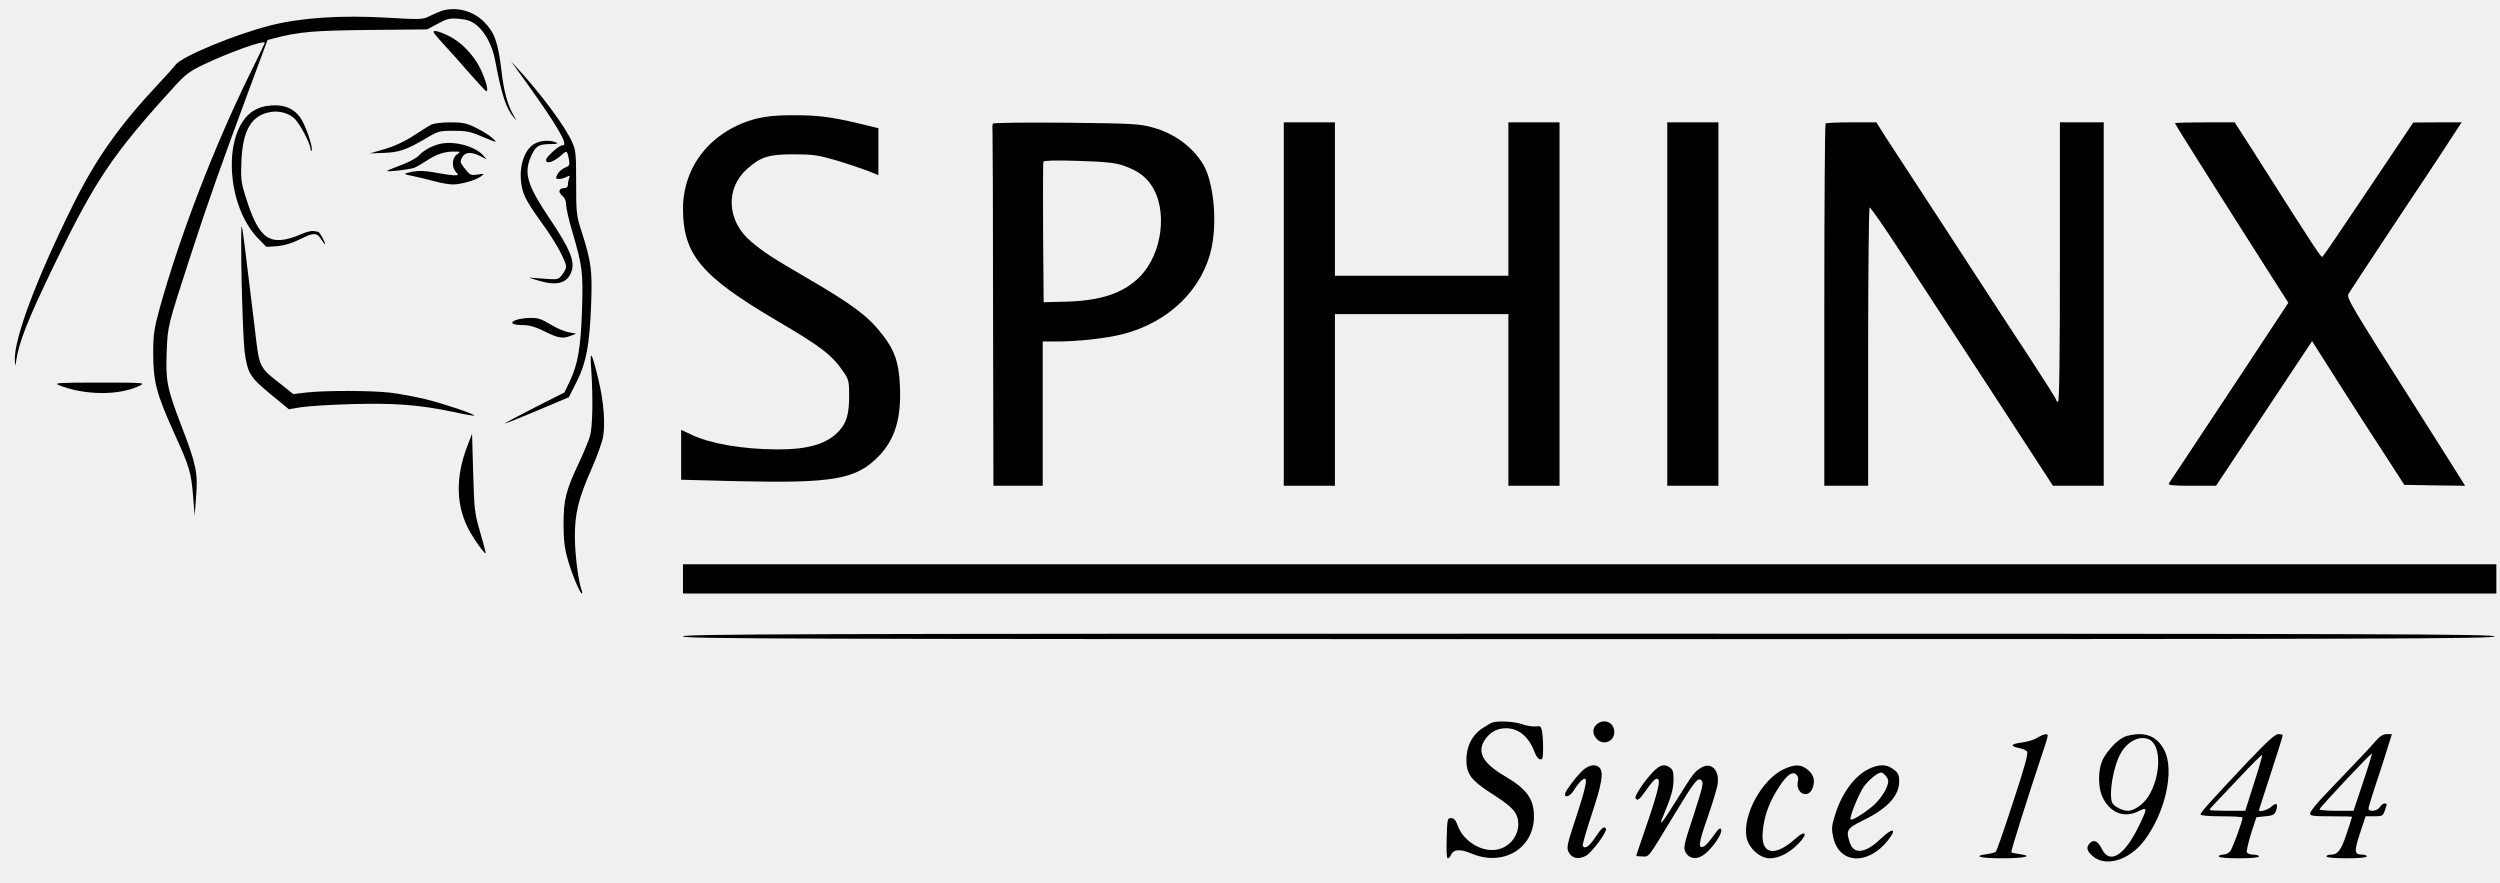
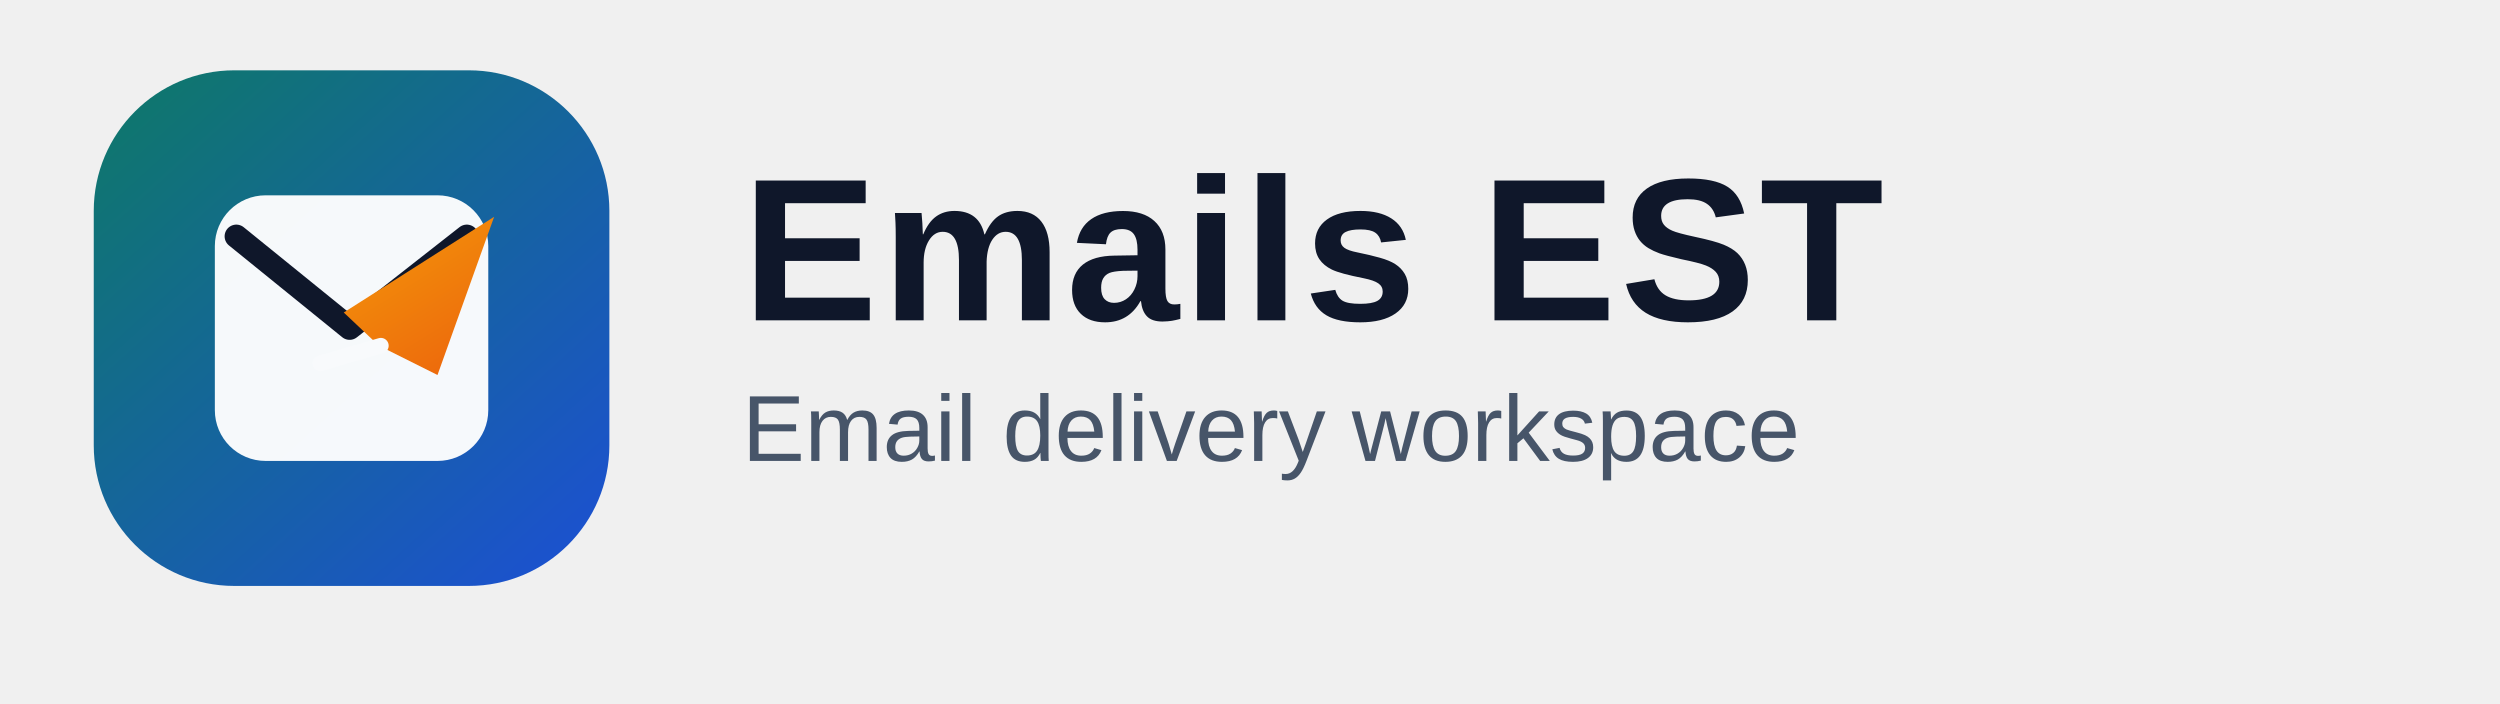
- <svg xmlns="http://www.w3.org/2000/svg" version="1.0" width="1369pt" height="483pt" viewBox="0 0 1369 483" preserveAspectRatio="xMidYMid meet">
-   <g transform="translate(0,483) scale(0.1,-0.1)" fill="#000000" stroke="none">
-     <path d="M2420 4771 c-14 -5 -43 -17 -65 -28 -39 -20 -47 -21 -233 -10 -256 15 -477 0 -644 -43 -195 -50 -479 -168 -516 -214 -11 -15 -53 -61 -93 -104 -215 -229 -343 -410 -468 -662 -201 -405 -324 -733 -320 -853 2 -34 3 -36 6 -12 15 109 63 230 210 535 224 462 320 605 647 964 72 80 91 94 172 133 146 69 334 136 334 118 0 -2 -33 -71 -73 -152 -202 -408 -393 -905 -503 -1303 -30 -110 -35 -139 -35 -245 0 -155 18 -222 114 -435 86 -188 94 -217 105 -355 l8 -100 8 108 c10 130 1 173 -84 394 -75 195 -84 241 -77 401 6 141 3 129 137 542 87 268 166 491 321 908 l94 253 35 9 c135 36 220 43 527 46 l312 3 58 31 c51 28 65 31 117 27 45 -4 67 -12 95 -34 47 -38 86 -111 101 -187 38 -201 61 -270 105 -321 16 -19 16 -19 1 7 -36 61 -57 135 -70 251 -19 158 -38 209 -95 267 -61 61 -152 85 -231 61z" />
-     <path d="M2381 4643 c7 -10 34 -40 60 -68 25 -27 84 -93 129 -145 46 -52 87 -97 92 -99 16 -6 -1 59 -32 124 -36 74 -107 148 -176 180 -65 31 -93 33 -73 8z" />
-     <path d="M2834 4445 c175 -241 256 -368 256 -400 0 -9 -4 -14 -9 -11 -11 7 -91 -62 -91 -80 0 -25 44 -11 87 29 27 24 29 23 38 -24 6 -33 4 -37 -23 -48 -16 -7 -34 -23 -40 -37 -10 -21 -9 -24 9 -24 11 0 30 5 41 11 18 10 20 9 15 -6 -4 -9 -7 -25 -7 -36 0 -12 -7 -19 -19 -19 -30 0 -37 -21 -13 -41 14 -11 22 -28 22 -50 0 -17 15 -84 34 -148 55 -186 60 -222 53 -430 -7 -206 -22 -293 -66 -387 l-30 -63 -168 -85 c-92 -47 -163 -85 -158 -85 6 0 87 33 180 72 l170 72 43 85 c53 106 70 198 79 421 7 186 1 234 -50 394 -31 96 -32 106 -32 275 0 160 -2 179 -23 224 -39 86 -167 258 -293 396 l-41 45 36 -50z" />
-     <path d="M1456 4249 c-30 -5 -62 -19 -84 -37 -153 -123 -131 -509 40 -686 l47 -48 58 4 c38 3 79 15 122 36 79 40 96 40 121 0 11 -18 20 -29 20 -25 0 13 -30 67 -38 68 -4 0 -15 2 -25 4 -11 2 -39 -5 -64 -16 -174 -74 -234 -35 -308 204 -25 78 -27 99 -23 195 7 168 54 249 156 268 47 9 97 -3 131 -32 30 -25 90 -138 92 -172 0 -10 3 -12 6 -5 7 20 -36 144 -64 181 -41 55 -101 75 -187 61z" />
-     <path d="M4141 4180 c-244 -64 -401 -258 -401 -494 1 -250 100 -368 509 -609 254 -149 309 -192 375 -291 23 -34 26 -49 26 -120 0 -101 -13 -147 -52 -192 -65 -74 -169 -106 -344 -105 -186 1 -363 31 -466 80 l-58 27 0 -137 0 -136 308 -8 c526 -12 650 10 773 136 90 93 125 207 117 386 -6 127 -27 190 -91 274 -79 105 -164 169 -422 319 -189 110 -233 139 -302 197 -132 111 -143 289 -23 397 75 67 118 81 255 81 106 0 133 -4 230 -32 61 -18 138 -44 173 -57 l62 -25 0 129 0 128 -107 26 c-152 36 -230 46 -368 45 -86 0 -141 -6 -194 -19z" />
-     <path d="M2360 4147 c-14 -8 -59 -36 -100 -63 -49 -31 -103 -56 -155 -71 l-80 -23 80 3 c84 3 123 17 244 89 49 29 62 32 135 32 66 0 93 -5 146 -28 95 -40 98 -40 65 -11 -16 15 -57 40 -90 56 -51 25 -72 29 -140 29 -47 0 -90 -6 -105 -13z" />
-     <path d="M5437 4153 c-2 -4 -4 -21 -2 -38 1 -16 3 -461 3 -987 l2 -958 135 0 135 0 0 395 0 395 79 0 c112 0 268 17 358 40 253 64 440 246 488 475 31 150 10 359 -46 454 -58 97 -159 171 -277 203 -71 20 -108 22 -473 26 -218 2 -399 0 -402 -5z m715 -230 c72 -25 116 -55 149 -102 96 -134 66 -380 -60 -507 -90 -90 -213 -131 -406 -136 l-120 -3 -3 380 c-1 209 -1 384 2 390 2 6 69 8 192 4 151 -5 200 -10 246 -26z" />
-     <path d="M7030 3165 l0 -995 140 0 140 0 0 470 0 470 475 0 475 0 0 -470 0 -470 140 0 140 0 0 995 0 995 -140 0 -140 0 0 -420 0 -420 -475 0 -475 0 0 420 0 420 -140 0 -140 0 0 -995z" />
-     <path d="M9130 3165 l0 -995 140 0 140 0 0 995 0 995 -140 0 -140 0 0 -995z" />
-     <path d="M9997 4154 c-4 -4 -7 -452 -7 -995 l0 -989 120 0 120 0 0 759 c0 418 4 762 8 765 4 2 80 -106 168 -242 89 -136 313 -480 499 -764 l337 -518 139 0 139 0 0 995 0 995 -120 0 -120 0 0 -765 c0 -503 -3 -765 -10 -765 -5 0 -10 4 -10 10 0 5 -65 107 -143 227 -79 120 -195 297 -257 393 -63 96 -161 247 -218 335 -169 258 -265 405 -318 487 l-49 78 -136 0 c-75 0 -139 -3 -142 -6z" />
-     <path d="M11910 4155 c0 -4 201 -324 477 -757 l144 -226 -207 -314 c-114 -172 -259 -392 -323 -488 -64 -96 -120 -180 -124 -187 -6 -10 20 -13 125 -13 l133 0 263 396 263 396 139 -219 c76 -120 190 -297 253 -393 l113 -175 167 -3 166 -2 -83 132 c-46 73 -127 201 -179 283 -366 576 -388 614 -377 635 6 11 114 175 240 365 213 319 318 479 362 548 l18 27 -133 0 -132 -1 -245 -365 c-135 -201 -248 -368 -252 -370 -8 -5 -30 27 -380 579 l-101 157 -163 0 c-90 0 -164 -2 -164 -5z" />
-     <path d="M2924 4041 c-48 -29 -78 -109 -72 -191 6 -78 22 -112 118 -245 72 -99 130 -205 130 -236 0 -9 -10 -29 -22 -44 -21 -27 -23 -27 -102 -21 l-81 6 55 -17 c101 -30 158 -14 180 52 18 56 -8 120 -115 280 -126 187 -147 253 -110 342 26 62 42 73 104 74 41 0 50 3 36 9 -34 15 -89 11 -121 -9z" />
-     <path d="M2405 4041 c-44 -11 -87 -36 -113 -64 -13 -14 -57 -37 -98 -52 -41 -15 -74 -29 -74 -31 0 -7 123 8 148 17 13 5 42 22 65 37 53 36 99 52 151 52 39 0 40 0 18 -16 -27 -18 -30 -69 -5 -96 15 -17 15 -18 -13 -18 -16 1 -59 7 -96 14 -67 13 -110 13 -158 -1 -21 -5 -15 -8 35 -18 33 -7 87 -20 120 -29 32 -9 75 -16 95 -16 45 0 129 24 155 45 19 14 17 15 -20 9 -37 -5 -42 -3 -69 32 -28 35 -28 39 -15 63 17 30 51 31 103 4 l31 -16 -20 23 c-46 51 -164 81 -240 61z" />
-     <path d="M1323 3290 c4 -168 11 -339 16 -381 16 -122 29 -144 142 -237 l101 -83 66 11 c37 6 162 14 277 17 235 7 373 -4 554 -42 63 -14 116 -23 118 -21 7 7 -162 64 -267 90 -58 14 -145 30 -195 36 -109 12 -352 12 -454 1 l-75 -9 -55 44 c-135 105 -130 95 -155 309 -58 481 -68 561 -73 565 -3 3 -3 -132 0 -300z" />
-     <path d="M2827 3078 c-40 -14 -23 -28 34 -28 38 0 69 -9 122 -35 76 -38 100 -41 144 -23 l28 11 -43 8 c-23 4 -68 24 -100 44 -47 28 -67 35 -107 34 -28 0 -62 -5 -78 -11z" />
-     <path d="M3238 2800 c10 -149 7 -308 -7 -358 -7 -24 -34 -89 -60 -145 -72 -152 -85 -203 -85 -337 0 -87 6 -134 22 -190 22 -80 68 -190 78 -190 3 0 3 8 -1 18 -17 45 -36 188 -37 287 -1 132 19 214 92 379 27 61 54 136 61 166 15 72 6 199 -25 325 -38 157 -47 166 -38 45z" />
-     <path d="M320 2722 c142 -58 336 -59 447 -3 30 15 18 16 -223 16 -219 0 -251 -2 -224 -13z" />
-     <path d="M2562 2395 c-71 -180 -66 -341 13 -480 35 -60 85 -127 85 -113 0 4 -14 56 -31 115 -30 102 -32 121 -38 323 l-6 215 -23 -60z" />
-     <path d="M3740 1660 l0 -80 4965 0 4965 0 0 80 0 80 -4965 0 -4965 0 0 -80z" />
-     <path d="M3740 1345 c0 -13 558 -15 4960 -15 4402 0 4960 2 4960 15 0 13 -558 15 -4960 15 -4402 0 -4960 -2 -4960 -15z" />
-     <path d="M8170 873 c-8 -3 -34 -19 -57 -34 -53 -37 -83 -97 -83 -171 0 -75 26 -110 125 -175 116 -74 143 -100 155 -142 19 -73 -27 -151 -102 -171 -83 -23 -190 37 -224 125 -12 34 -22 45 -38 45 -20 0 -21 -6 -24 -110 -2 -68 0 -110 6 -110 5 0 12 7 16 15 13 35 49 38 114 11 173 -73 341 27 342 202 0 97 -39 151 -160 222 -121 71 -154 132 -108 200 29 43 70 64 121 62 69 -3 122 -51 153 -137 6 -16 18 -31 27 -33 14 -3 17 6 17 61 0 35 -3 78 -6 94 -5 25 -10 29 -33 25 -16 -2 -49 3 -75 12 -45 16 -136 20 -166 9z" />
-     <path d="M8740 860 c-23 -23 -19 -58 11 -83 36 -29 89 -4 89 44 0 55 -60 79 -100 39z" />
-     <path d="M11156 790 c-17 -11 -54 -22 -83 -26 -61 -7 -69 -20 -18 -30 19 -3 39 -12 45 -19 8 -9 -12 -83 -76 -276 -47 -145 -90 -268 -94 -272 -4 -5 -26 -11 -49 -14 -82 -11 -38 -23 83 -23 123 0 174 12 95 23 -22 3 -43 7 -45 10 -4 3 88 296 186 590 17 52 17 57 2 56 -9 0 -30 -9 -46 -19z" />
-     <path d="M11635 796 c-39 -17 -91 -71 -118 -121 -31 -60 -30 -166 3 -223 44 -78 117 -102 193 -63 49 25 48 15 -8 -97 -75 -149 -153 -195 -194 -113 -23 45 -44 56 -66 35 -22 -22 -19 -42 11 -69 71 -66 202 -28 286 82 115 153 166 381 111 493 -31 61 -76 90 -139 90 -27 -1 -62 -7 -79 -14z m137 -17 c65 -35 61 -201 -8 -311 -28 -43 -77 -78 -112 -78 -30 0 -78 25 -86 45 -19 50 7 199 47 270 39 69 108 101 159 74z" />
-     <path d="M12313 663 c-213 -226 -263 -282 -263 -293 0 -6 43 -10 115 -10 63 0 115 -3 115 -7 0 -21 -55 -170 -68 -185 -8 -10 -26 -18 -39 -18 -12 0 -23 -4 -23 -10 0 -6 43 -10 110 -10 67 0 110 4 110 10 0 6 -14 10 -30 10 -17 0 -33 6 -36 13 -3 8 8 54 23 103 l29 89 49 5 c43 4 51 9 59 32 13 37 1 46 -27 20 -19 -18 -67 -31 -67 -19 0 1 29 92 65 202 36 110 65 203 65 208 0 4 -11 7 -24 7 -17 0 -59 -38 -163 -147z m30 -122 l-48 -151 -97 0 c-54 0 -98 2 -98 5 0 3 10 16 23 29 12 12 76 80 141 149 65 70 121 125 123 123 3 -2 -17 -72 -44 -155z" />
-     <path d="M13010 773 c-18 -21 -71 -79 -119 -128 -47 -50 -121 -127 -163 -171 -43 -45 -78 -89 -78 -98 0 -14 16 -16 115 -16 63 0 115 -1 115 -3 0 -2 -14 -43 -30 -93 -31 -92 -48 -114 -87 -114 -13 0 -23 -4 -23 -10 0 -6 43 -10 110 -10 67 0 110 4 110 10 0 6 -10 10 -23 10 -45 0 -47 16 -14 116 l31 94 47 0 c44 0 48 2 58 31 14 40 14 39 -2 39 -7 0 -18 -9 -25 -20 -14 -22 -62 -28 -62 -7 0 7 18 67 40 132 22 66 51 155 64 198 l24 77 -28 0 c-20 0 -37 -11 -60 -37z m-70 -227 l-52 -156 -95 0 c-53 0 -93 4 -91 9 5 14 282 309 287 305 1 -1 -20 -73 -49 -158z" />
-     <path d="M8671 615 c-34 -30 -101 -117 -101 -134 0 -23 29 -10 49 22 11 18 29 42 40 52 40 35 34 -10 -25 -190 -55 -166 -57 -178 -43 -203 18 -33 53 -40 94 -18 32 18 118 133 109 148 -10 16 -22 7 -58 -47 -33 -50 -57 -67 -69 -47 -3 4 19 81 49 172 56 168 66 228 44 255 -19 22 -55 18 -89 -10z" />
-     <path d="M9051 602 c-47 -49 -102 -132 -95 -143 10 -17 22 -8 59 45 21 30 43 57 51 60 32 12 22 -42 -40 -225 -36 -106 -66 -193 -66 -195 0 -2 15 -4 34 -4 38 0 24 -19 181 240 106 175 123 196 143 176 12 -12 5 -39 -44 -191 -55 -166 -57 -178 -43 -203 21 -38 67 -41 108 -6 45 38 94 112 86 131 -4 13 -14 6 -41 -32 -19 -28 -42 -54 -50 -58 -37 -21 -34 13 15 151 27 78 52 160 56 183 14 82 -35 131 -93 93 -35 -23 -39 -28 -124 -164 -83 -134 -108 -165 -83 -105 46 110 59 154 59 203 1 42 -3 57 -18 68 -32 23 -57 16 -95 -24z" />
-     <path d="M9770 619 c-120 -54 -229 -252 -206 -374 11 -59 73 -115 127 -115 51 0 108 29 159 82 53 55 37 76 -19 25 -114 -103 -191 -86 -178 41 8 81 31 148 76 222 48 80 83 109 106 90 10 -8 14 -22 11 -35 -18 -70 59 -105 81 -37 13 41 5 69 -28 97 -37 30 -69 31 -129 4z" />
-     <path d="M10233 619 c-81 -40 -152 -139 -188 -264 -15 -49 -16 -67 -6 -111 33 -146 190 -154 300 -15 52 66 25 71 -41 7 -80 -77 -145 -87 -167 -24 -25 71 -18 82 72 126 133 65 197 134 197 214 0 38 -6 48 -40 71 -33 23 -76 21 -127 -4z m91 -35 c9 -8 16 -23 16 -32 0 -36 -45 -105 -93 -143 -54 -43 -106 -73 -113 -66 -9 8 44 138 72 179 26 36 76 78 96 78 4 0 14 -7 22 -16z" />
-   </g>
+ <svg xmlns="http://www.w3.org/2000/svg" width="640" height="180" viewBox="0 0 640 180" fill="none">
+   <defs>
+     <linearGradient id="bg" x1="36" y1="24" x2="156" y2="156" gradientUnits="userSpaceOnUse">
+       <stop stop-color="#0F766E" />
+       <stop offset="1" stop-color="#1D4ED8" />
+     </linearGradient>
+     <linearGradient id="accent" x1="80" y1="54" x2="118" y2="115" gradientUnits="userSpaceOnUse">
+       <stop stop-color="#F59E0B" />
+       <stop offset="1" stop-color="#EA580C" />
+     </linearGradient>
+   </defs>
+   <rect x="24" y="18" width="132" height="132" rx="36" fill="url(#bg)" />
+   <path d="M55 63C55 55.82 60.82 50 68 50H112C119.18 50 125 55.82 125 63V105C125 112.18 119.18 118 112 118H68C60.82 118 55 112.18 55 105V63Z" fill="white" fill-opacity="0.96" />
+   <path d="M60.5 60.5L89.5 84L119.5 60.5" stroke="#0F172A" stroke-width="6" stroke-linecap="round" stroke-linejoin="round" />
+   <path d="M88 80L126.5 55.5L112 96L97 88.5L88 80Z" fill="url(#accent)" />
+   <path d="M82 93L97.5 88.5" stroke="#F8FAFC" stroke-width="4" stroke-linecap="round" />
+   <text x="190" y="82" fill="#0F172A" font-family="'Segoe UI', Arial, sans-serif" font-size="52" font-weight="800" letter-spacing="1">Emails EST</text>
+   <text x="190" y="118" fill="#475569" font-family="'Segoe UI', Arial, sans-serif" font-size="24" font-weight="500">Email delivery workspace</text>
</svg>
